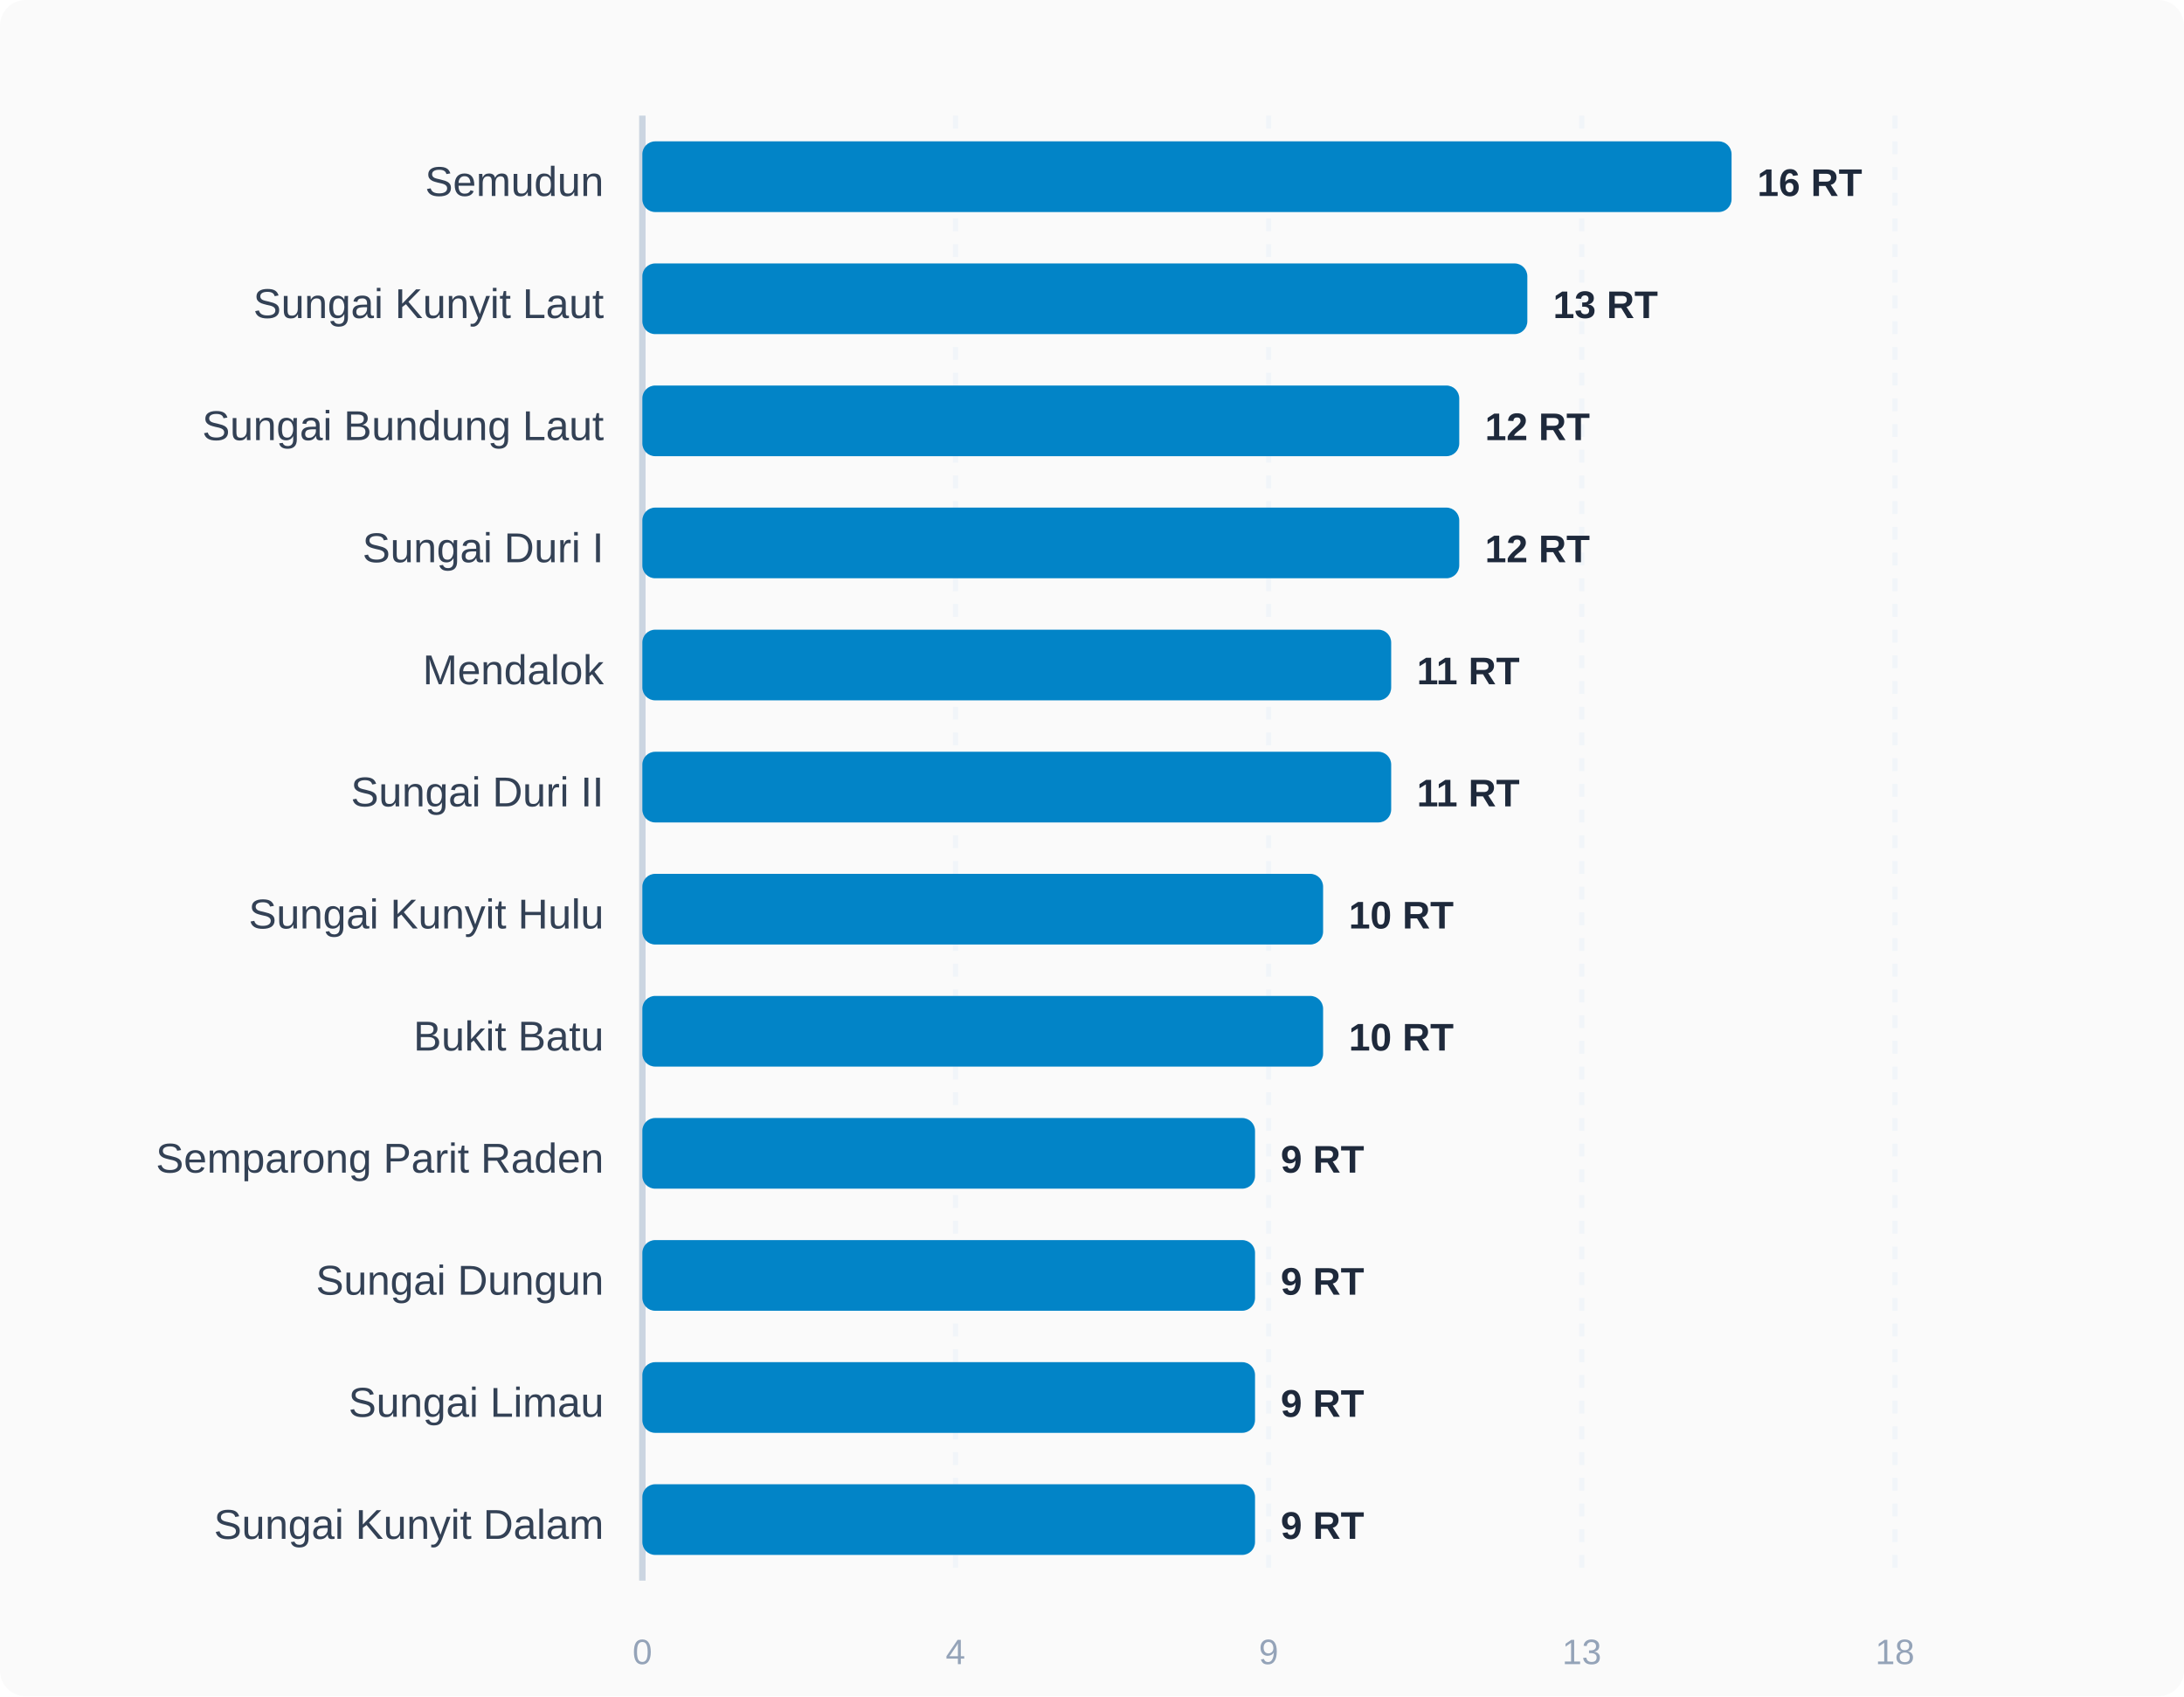
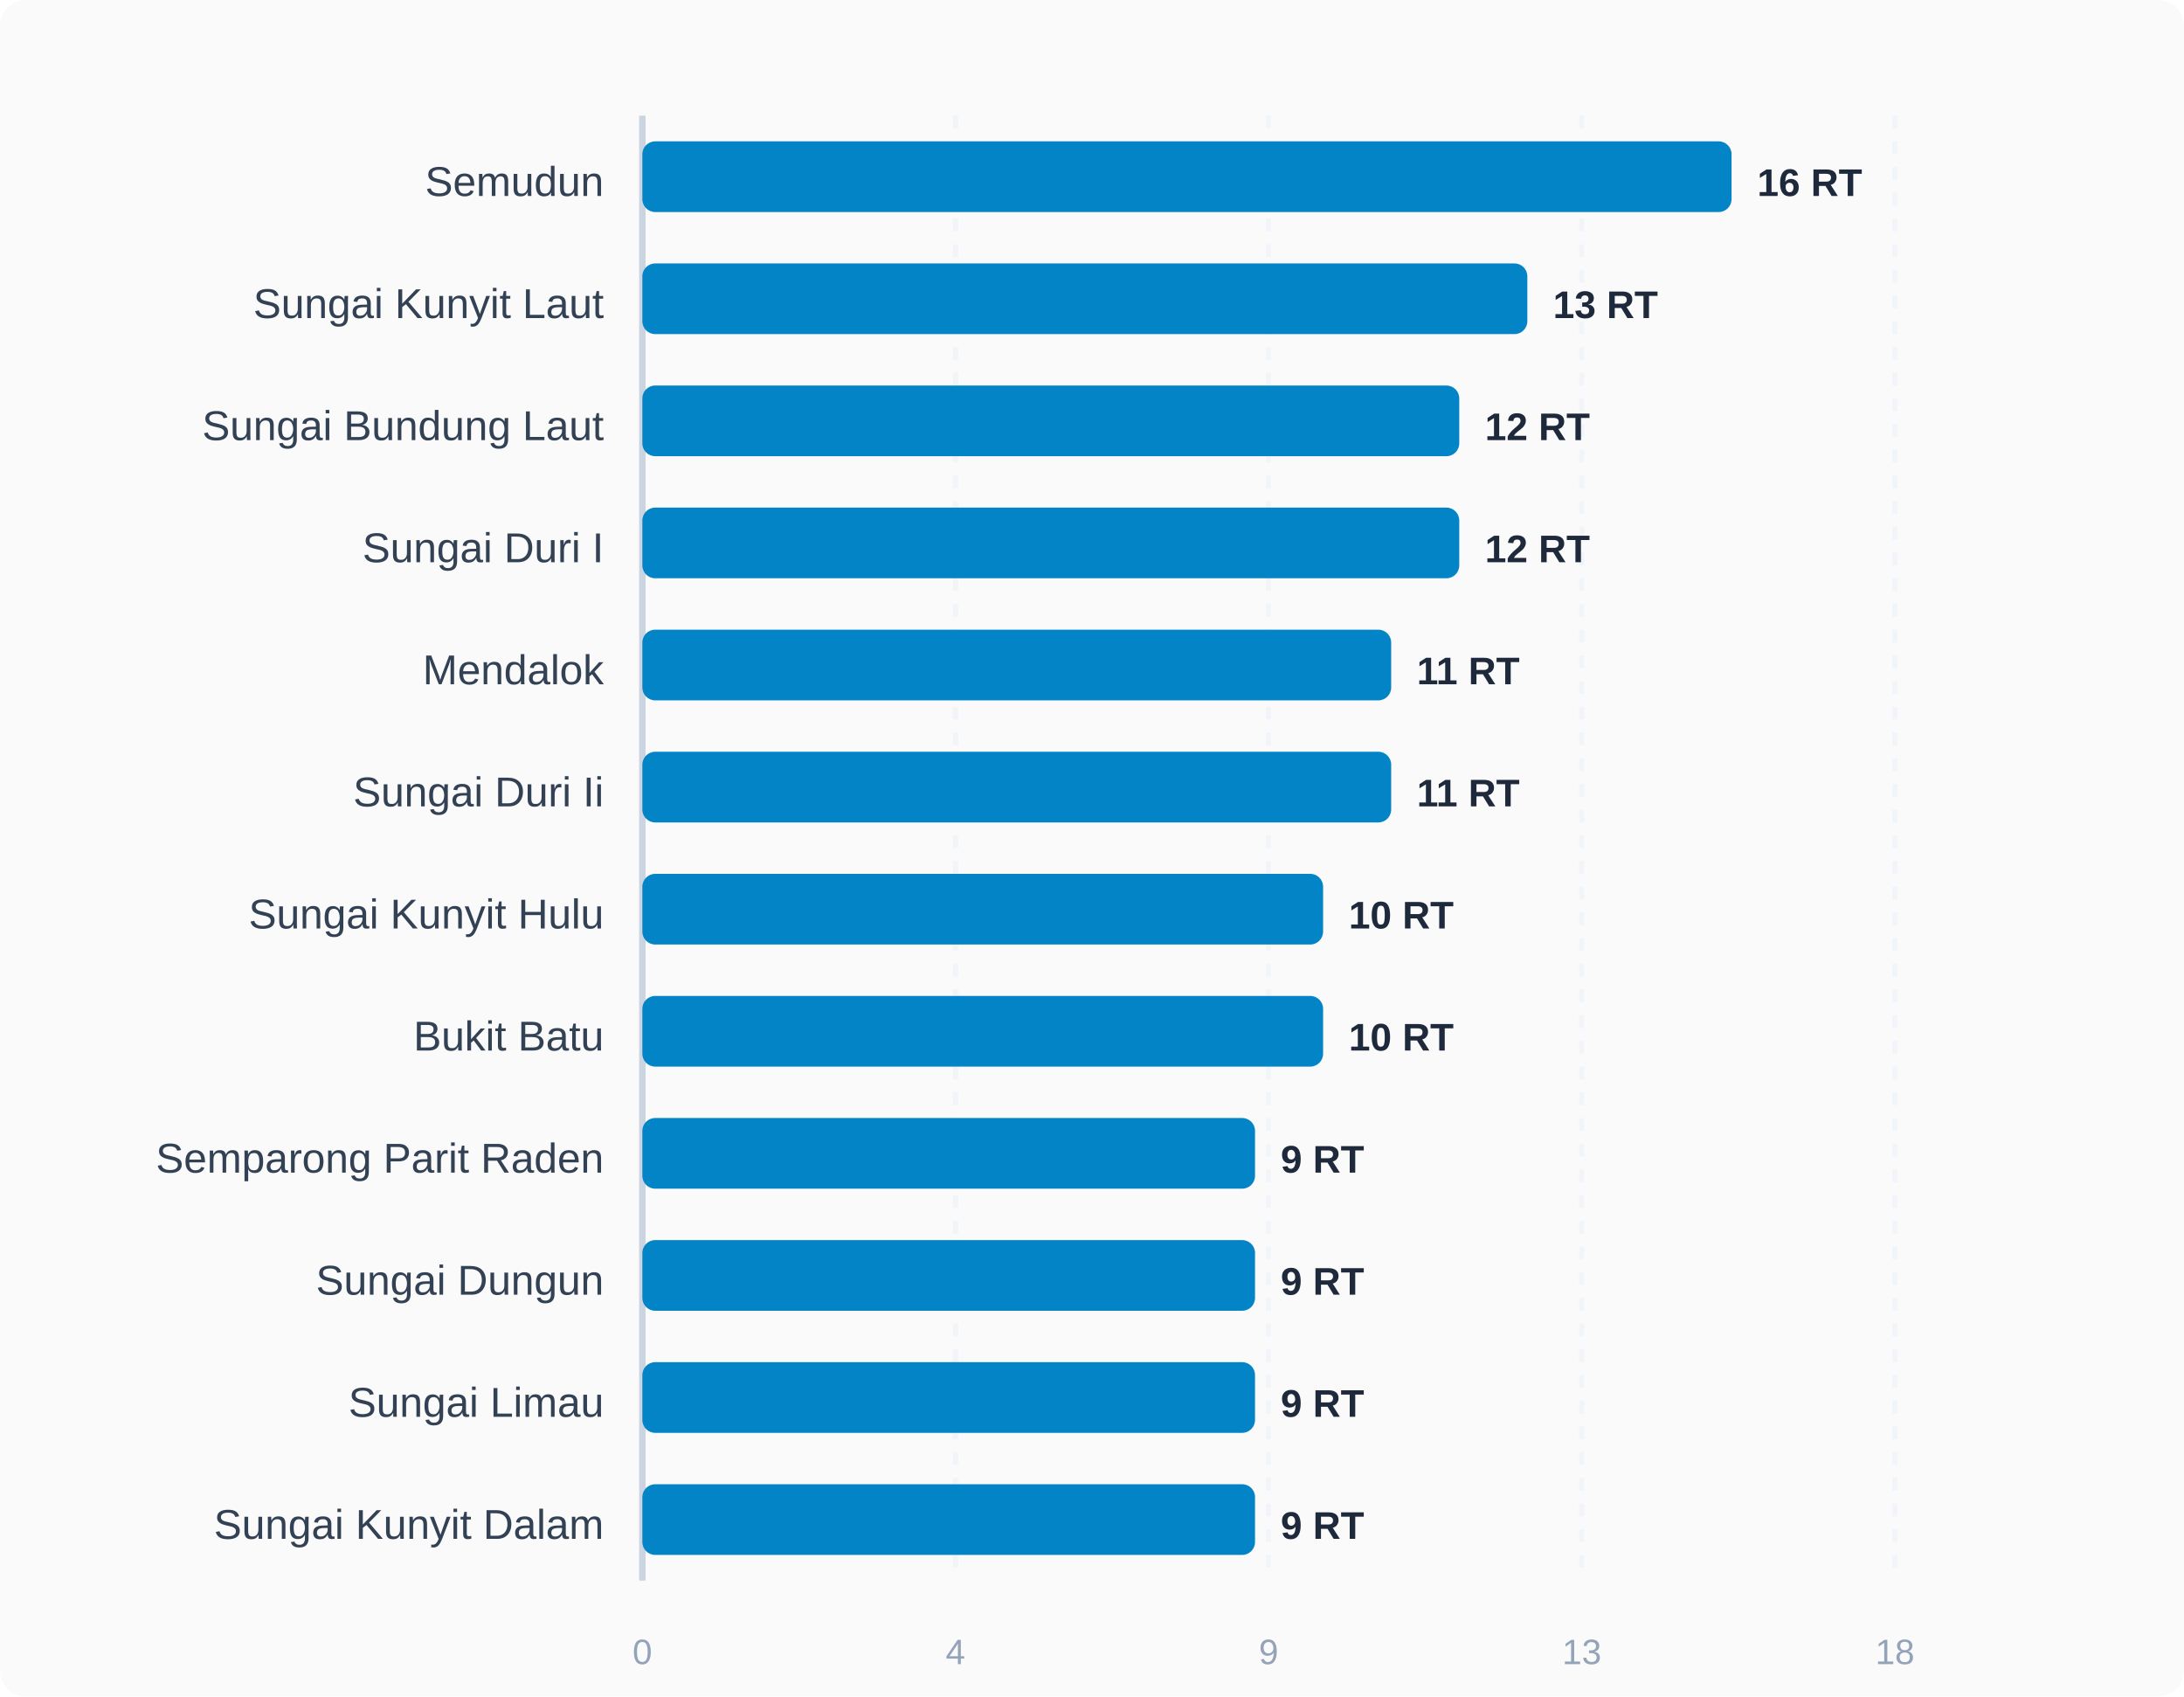
<svg xmlns="http://www.w3.org/2000/svg" viewBox="0 0 340 264" width="100%" height="264pt" style="font-family: 'Liberation Sans', Arial, sans-serif;">
  <rect width="340" height="264" fill="#FAFAFA" rx="4" />
  <line x1="100.0" y1="18" x2="100.0" y2="246" stroke="#F1F5F9" stroke-width="0.8" stroke-dasharray="2,2" />
  <text x="100.0" y="259" font-size="5.5" fill="#94A3B8" text-anchor="middle">0</text>
  <line x1="148.75" y1="18" x2="148.75" y2="246" stroke="#F1F5F9" stroke-width="0.8" stroke-dasharray="2,2" />
  <text x="148.75" y="259" font-size="5.5" fill="#94A3B8" text-anchor="middle">4</text>
  <line x1="197.5" y1="18" x2="197.5" y2="246" stroke="#F1F5F9" stroke-width="0.8" stroke-dasharray="2,2" />
  <text x="197.5" y="259" font-size="5.5" fill="#94A3B8" text-anchor="middle">9</text>
  <line x1="246.25" y1="18" x2="246.25" y2="246" stroke="#F1F5F9" stroke-width="0.8" stroke-dasharray="2,2" />
  <text x="246.25" y="259" font-size="5.5" fill="#94A3B8" text-anchor="middle">13</text>
  <line x1="295.0" y1="18" x2="295.0" y2="246" stroke="#F1F5F9" stroke-width="0.8" stroke-dasharray="2,2" />
  <text x="295.0" y="259" font-size="5.5" fill="#94A3B8" text-anchor="middle">18</text>
  <line x1="100" y1="18" x2="100" y2="246" stroke="#CBD5E1" stroke-width="1" />
  <text x="94" y="30.5" font-size="6.5" fill="#334155" text-anchor="end">Semudun</text>
  <rect x="100" y="22" width="169.565" height="11" rx="2" fill="#0284C7" />
  <text x="273.565" y="30.5" font-size="6" font-weight="bold" fill="#1E293B">16 RT</text>
  <text x="94" y="49.5" font-size="6.5" fill="#334155" text-anchor="end">Sungai Kunyit Laut</text>
  <rect x="100" y="41" width="137.772" height="11" rx="2" fill="#0284C7" />
  <text x="241.772" y="49.5" font-size="6" font-weight="bold" fill="#1E293B">13 RT</text>
  <text x="94" y="68.5" font-size="6.5" fill="#334155" text-anchor="end">Sungai Bundung Laut</text>
  <rect x="100" y="60" width="127.174" height="11" rx="2" fill="#0284C7" />
  <text x="231.174" y="68.5" font-size="6" font-weight="bold" fill="#1E293B">12 RT</text>
  <text x="94" y="87.5" font-size="6.5" fill="#334155" text-anchor="end">Sungai Duri I</text>
  <rect x="100" y="79" width="127.174" height="11" rx="2" fill="#0284C7" />
  <text x="231.174" y="87.5" font-size="6" font-weight="bold" fill="#1E293B">12 RT</text>
  <text x="94" y="106.5" font-size="6.5" fill="#334155" text-anchor="end">Mendalok</text>
  <rect x="100" y="98" width="116.576" height="11" rx="2" fill="#0284C7" />
  <text x="220.576" y="106.5" font-size="6" font-weight="bold" fill="#1E293B">11 RT</text>
-   <text x="94" y="125.5" font-size="6.5" fill="#334155" text-anchor="end">Sungai Duri II</text>
+   <text x="94" y="125.5" font-size="6.5" fill="#334155" text-anchor="end">Sungai Duri Ii</text>
  <rect x="100" y="117" width="116.576" height="11" rx="2" fill="#0284C7" />
  <text x="220.576" y="125.5" font-size="6" font-weight="bold" fill="#1E293B">11 RT</text>
  <text x="94" y="144.5" font-size="6.5" fill="#334155" text-anchor="end">Sungai Kunyit Hulu</text>
  <rect x="100" y="136" width="105.978" height="11" rx="2" fill="#0284C7" />
  <text x="209.978" y="144.5" font-size="6" font-weight="bold" fill="#1E293B">10 RT</text>
  <text x="94" y="163.5" font-size="6.5" fill="#334155" text-anchor="end">Bukit Batu</text>
  <rect x="100" y="155" width="105.978" height="11" rx="2" fill="#0284C7" />
  <text x="209.978" y="163.5" font-size="6" font-weight="bold" fill="#1E293B">10 RT</text>
  <text x="94" y="182.5" font-size="6.5" fill="#334155" text-anchor="end">Semparong Parit Raden</text>
  <rect x="100" y="174" width="95.38" height="11" rx="2" fill="#0284C7" />
  <text x="199.38" y="182.5" font-size="6" font-weight="bold" fill="#1E293B">9 RT</text>
  <text x="94" y="201.5" font-size="6.5" fill="#334155" text-anchor="end">Sungai Dungun</text>
  <rect x="100" y="193" width="95.38" height="11" rx="2" fill="#0284C7" />
  <text x="199.38" y="201.5" font-size="6" font-weight="bold" fill="#1E293B">9 RT</text>
  <text x="94" y="220.5" font-size="6.5" fill="#334155" text-anchor="end">Sungai Limau</text>
  <rect x="100" y="212" width="95.38" height="11" rx="2" fill="#0284C7" />
  <text x="199.38" y="220.5" font-size="6" font-weight="bold" fill="#1E293B">9 RT</text>
  <text x="94" y="239.5" font-size="6.5" fill="#334155" text-anchor="end">Sungai Kunyit Dalam</text>
  <rect x="100" y="231" width="95.38" height="11" rx="2" fill="#0284C7" />
  <text x="199.38" y="239.5" font-size="6" font-weight="bold" fill="#1E293B">9 RT</text>
</svg>
